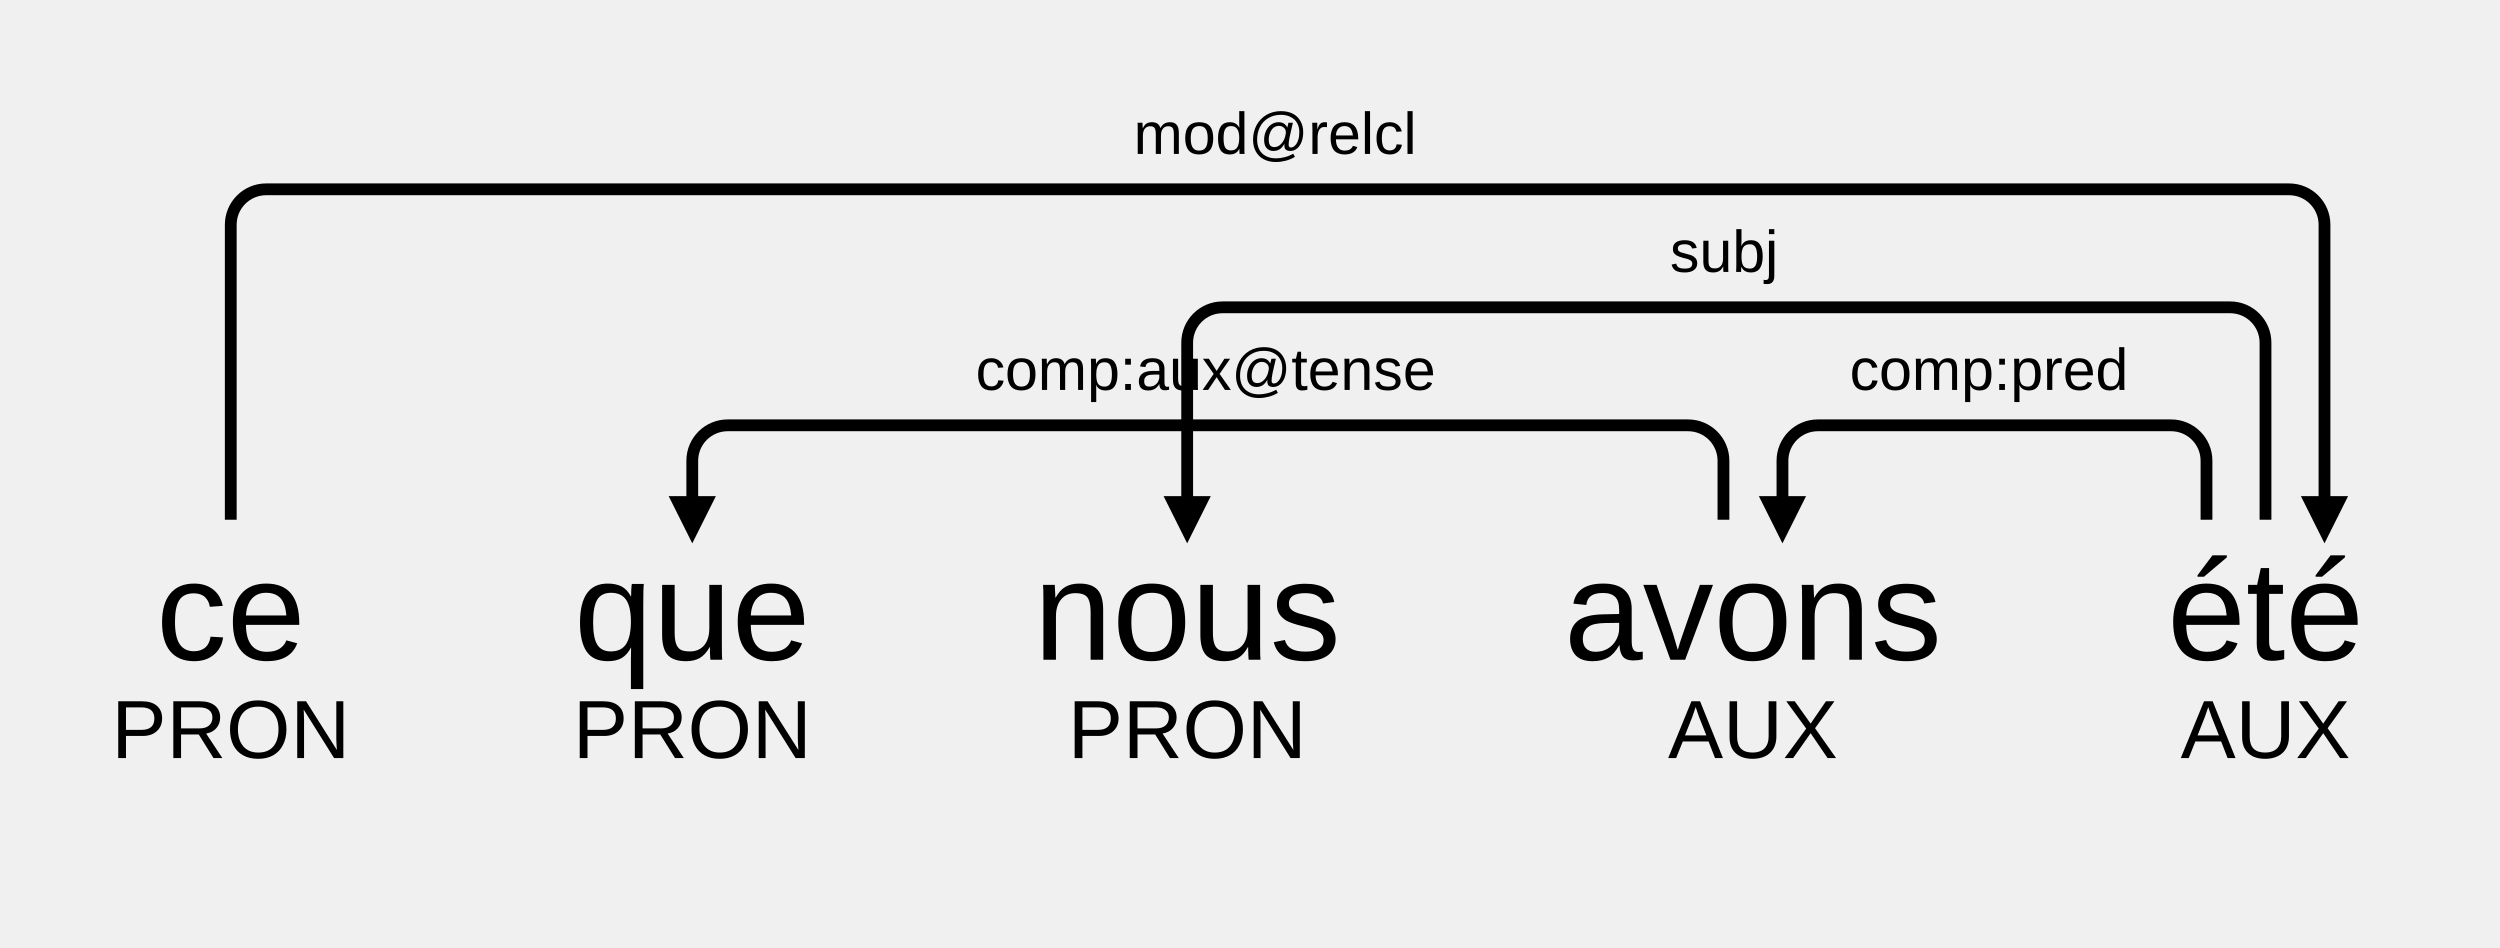
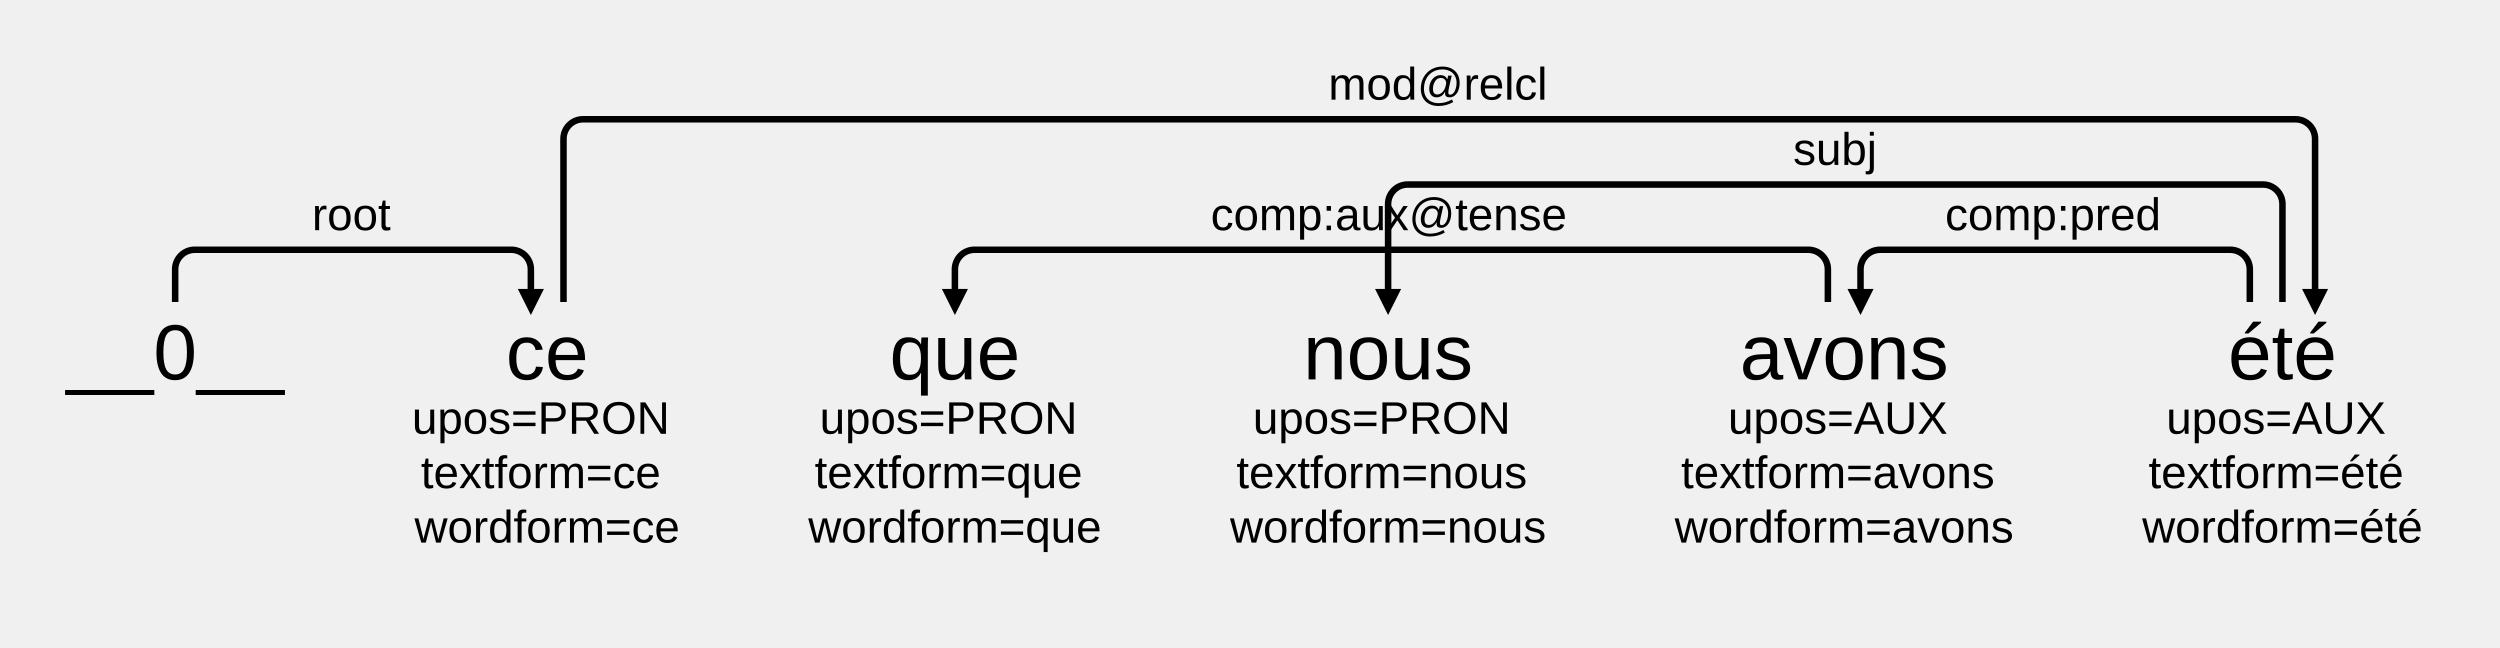
- <svg xmlns="http://www.w3.org/2000/svg" width="423.713" height="160.539">
-   <rect x="0" y="0" width="423.713" height="160.539" style="fill:transparent;fill-opacity:1;" />
-   <g transform="translate(0,114.8984) scale(2,2)">
-     <text id="word__N_1" x="19.555" y="-14.406" font-style="normal" font-weight="normal" fill="black" font-size="12" font-family="Arial" text-anchor="middle" text-align="center">
-       <tspan x="19.555" dy="12.863">ce</tspan>
+ <svg xmlns="http://www.w3.org/2000/svg" width="766.269" height="198.355">
+   <rect x="0" y="0" width="766.269" height="198.355" style="fill:white;fill-opacity:0;" />
+   <g transform="translate(0,119.3672) scale(2,2)">
+     <text id="word__N_0" x="26.843" y="-14.406" font-style="normal" font-weight="normal" fill="black" font-size="12" font-family="Arial" text-anchor="middle" text-align="center">
+       <tspan x="26.843" dy="12.863">__0__</tspan>
    </text>
-     <text id="subword__N_1" x="19.555" y="-1.543" fill="black" font-size="7" font-family="Arial" text-anchor="middle" text-align="center">
-       <tspan x="19.555" dy="8.337">PRON</tspan>
+     <text id="word__N_1" x="83.857" y="-14.406" font-style="normal" font-weight="normal" fill="black" font-size="12" font-family="Arial" text-anchor="middle" text-align="center">
+       <tspan x="83.857" dy="12.863">ce</tspan>
    </text>
-     <text id="word__N_2" x="58.665" y="-14.406" font-style="normal" font-weight="normal" fill="black" font-size="12" font-family="Arial" text-anchor="middle" text-align="center">
-       <tspan x="58.665" dy="12.863">que</tspan>
+     <text id="subword__N_1" x="83.857" y="-1.543" fill="black" font-size="7" font-family="Arial" text-anchor="middle" text-align="center">
+       <tspan x="83.857" dy="8.337">upos=PRON</tspan>
+       <tspan x="83.857" dy="8.337">textform=ce</tspan>
+       <tspan x="83.857" dy="8.337">wordform=ce</tspan>
    </text>
-     <text id="subword__N_2" x="58.665" y="-1.543" fill="black" font-size="7" font-family="Arial" text-anchor="middle" text-align="center">
-       <tspan x="58.665" dy="8.337">PRON</tspan>
+     <text id="word__N_2" x="146.342" y="-14.406" font-style="normal" font-weight="normal" fill="black" font-size="12" font-family="Arial" text-anchor="middle" text-align="center">
+       <tspan x="146.342" dy="12.863">que</tspan>
    </text>
-     <text id="word__N_3" x="100.604" y="-14.406" font-style="normal" font-weight="normal" fill="black" font-size="12" font-family="Arial" text-anchor="middle" text-align="center">
-       <tspan x="100.604" dy="12.863">nous</tspan>
+     <text id="subword__N_2" x="146.342" y="-1.543" fill="black" font-size="7" font-family="Arial" text-anchor="middle" text-align="center">
+       <tspan x="146.342" dy="8.337">upos=PRON</tspan>
+       <tspan x="146.342" dy="8.337">textform=que</tspan>
+       <tspan x="146.342" dy="8.337">wordform=que</tspan>
    </text>
-     <text id="subword__N_3" x="100.604" y="-1.543" fill="black" font-size="7" font-family="Arial" text-anchor="middle" text-align="center">
-       <tspan x="100.604" dy="8.337">PRON</tspan>
+     <text id="word__N_3" x="212.731" y="-14.406" font-style="normal" font-weight="normal" fill="black" font-size="12" font-family="Arial" text-anchor="middle" text-align="center">
+       <tspan x="212.731" dy="12.863">nous</tspan>
    </text>
-     <text id="word__N_4" x="148.55" y="-14.406" font-style="normal" font-weight="normal" fill="black" font-size="12" font-family="Arial" text-anchor="middle" text-align="center">
-       <tspan x="148.55" dy="12.863">avons</tspan>
+     <text id="subword__N_3" x="212.731" y="-1.543" fill="black" font-size="7" font-family="Arial" text-anchor="middle" text-align="center">
+       <tspan x="212.731" dy="8.337">upos=PRON</tspan>
+       <tspan x="212.731" dy="8.337">textform=nous</tspan>
+       <tspan x="212.731" dy="8.337">wordform=nous</tspan>
    </text>
-     <text id="subword__N_4" x="148.55" y="-1.543" fill="black" font-size="7" font-family="Arial" text-anchor="middle" text-align="center">
-       <tspan x="148.55" dy="8.337">AUX</tspan>
+     <text id="word__N_4" x="282.63" y="-14.406" font-style="normal" font-weight="normal" fill="black" font-size="12" font-family="Arial" text-anchor="middle" text-align="center">
+       <tspan x="282.63" dy="12.863">avons</tspan>
    </text>
-     <text id="word__N_5" x="191.984" y="-14.406" font-style="normal" font-weight="normal" fill="black" font-size="12" font-family="Arial" text-anchor="middle" text-align="center">
-       <tspan x="191.984" dy="12.863">été</tspan>
+     <text id="subword__N_4" x="282.63" y="-1.543" fill="black" font-size="7" font-family="Arial" text-anchor="middle" text-align="center">
+       <tspan x="282.63" dy="8.337">upos=AUX</tspan>
+       <tspan x="282.63" dy="8.337">textform=avons</tspan>
+       <tspan x="282.63" dy="8.337">wordform=avons</tspan>
    </text>
-     <text id="subword__N_5" x="191.984" y="-1.543" fill="black" font-size="7" font-family="Arial" text-anchor="middle" text-align="center">
-       <tspan x="191.984" dy="8.337">AUX</tspan>
+     <text id="word__N_5" x="349.794" y="-14.406" font-style="normal" font-weight="normal" fill="black" font-size="12" font-family="Arial" text-anchor="middle" text-align="center">
+       <tspan x="349.794" dy="12.863">été</tspan>
    </text>
+     <text id="subword__N_5" x="349.794" y="-1.543" fill="black" font-size="7" font-family="Arial" text-anchor="middle" text-align="center">
+       <tspan x="349.794" dy="8.337">upos=AUX</tspan>
+       <tspan x="349.794" dy="8.337">textform=été</tspan>
+       <tspan x="349.794" dy="8.337">wordform=été</tspan>
+     </text>
+     <marker id="markerendword_0" markerWidth="5" markerHeight="5" markerUnits="userSpaceOnUse" orient="auto" refX="2" refY="2">
+       <path d="M0,0 l4,2 l-4,2 z" style="fill:black;" />
+     </marker>
+     <text id="label__N_0__N_1__root" x="53.843" y="-24.406" style="fill:black;font-size:7px;font-family:Arial;text-anchor:middle;text-align:center">root</text>
+     <path style="marker-end:url(#markerendword_0);" stroke="black" fill="none" d="M 26.843,-13.406 26.843,-18.406 A 3 3 0 0 1 29.843,-21.406 L 78.357,-21.406 A 3 3 0 0 1 81.357,-18.406 L 81.357,-13.406" />
+     <marker id="markerendword_4" markerWidth="5" markerHeight="5" markerUnits="userSpaceOnUse" orient="auto" refX="2" refY="2">
+       <path d="M0,0 l4,2 l-4,2 z" style="fill:black;" />
+     </marker>
+     <text id="label__N_5__N_4__comp:pred" x="314.63" y="-24.406" style="fill:black;font-size:7px;font-family:Arial;text-anchor:middle;text-align:center">comp:pred</text>
+     <path style="marker-end:url(#markerendword_4);" stroke="black" fill="none" d="M 344.794,-13.406 344.794,-18.406 A 3 3 0 0 0 341.794,-21.406 L 288.13,-21.406 A 3 3 0 0 0 285.13,-18.406 L 285.13,-13.406" />
    <marker id="markerendword_2" markerWidth="5" markerHeight="5" markerUnits="userSpaceOnUse" orient="auto" refX="2" refY="2">
      <path d="M0,0 l4,2 l-4,2 z" style="fill:black;" />
    </marker>
-     <text id="label__N_5__N_4__comp:pred" x="168.55" y="-24.406" style="fill:black;font-size:5px;font-family:Arial;text-anchor:middle;text-align:center">comp:pred</text>
-     <path style="marker-end:url(#markerendword_2);" stroke="black" fill="none" d="M 186.984,-13.406 186.984,-18.406 A 3 3 0 0 0 183.984,-21.406 L 154.05,-21.406 A 3 3 0 0 0 151.05,-18.406 L 151.05,-13.406" />
-     <marker id="markerendword_0" markerWidth="5" markerHeight="5" markerUnits="userSpaceOnUse" orient="auto" refX="2" refY="2">
+     <text id="label__N_4__N_2__comp:aux@tense" x="212.842" y="-24.406" style="fill:black;font-size:7px;font-family:Arial;text-anchor:middle;text-align:center">comp:aux@tense</text>
+     <path style="marker-end:url(#markerendword_2);" stroke="black" fill="none" d="M 280.13,-13.406 280.13,-18.406 A 3 3 0 0 0 277.13,-21.406 L 149.342,-21.406 A 3 3 0 0 0 146.342,-18.406 L 146.342,-13.406" />
+     <marker id="markerendword_3" markerWidth="5" markerHeight="5" markerUnits="userSpaceOnUse" orient="auto" refX="2" refY="2">
      <path d="M0,0 l4,2 l-4,2 z" style="fill:black;" />
    </marker>
-     <text id="label__N_4__N_2__comp:aux@tense" x="102.165" y="-24.406" style="fill:black;font-size:5px;font-family:Arial;text-anchor:middle;text-align:center">comp:aux@tense</text>
-     <path style="marker-end:url(#markerendword_0);" stroke="black" fill="none" d="M 146.05,-13.406 146.05,-18.406 A 3 3 0 0 0 143.05,-21.406 L 61.665,-21.406 A 3 3 0 0 0 58.665,-18.406 L 58.665,-13.406" />
+     <text id="label__N_5__N_3__subj" x="281.231" y="-34.406" style="fill:black;font-size:7px;font-family:Arial;text-anchor:middle;text-align:center">subj</text>
+     <path style="marker-end:url(#markerendword_3);" stroke="black" fill="none" d="M 349.794,-13.406 349.794,-28.406 A 3 3 0 0 0 346.794,-31.406 L 215.731,-31.406 A 3 3 0 0 0 212.731,-28.406 L 212.731,-13.406" />
    <marker id="markerendword_1" markerWidth="5" markerHeight="5" markerUnits="userSpaceOnUse" orient="auto" refX="2" refY="2">
      <path d="M0,0 l4,2 l-4,2 z" style="fill:black;" />
    </marker>
-     <text id="label__N_5__N_3__subj" x="146.104" y="-34.406" style="fill:black;font-size:5px;font-family:Arial;text-anchor:middle;text-align:center">subj</text>
-     <path style="marker-end:url(#markerendword_1);" stroke="black" fill="none" d="M 191.984,-13.406 191.984,-28.406 A 3 3 0 0 0 188.984,-31.406 L 103.604,-31.406 A 3 3 0 0 0 100.604,-28.406 L 100.604,-13.406" />
-     <marker id="markerendword_3" markerWidth="5" markerHeight="5" markerUnits="userSpaceOnUse" orient="auto" refX="2" refY="2">
-       <path d="M0,0 l4,2 l-4,2 z" style="fill:black;" />
-     </marker>
-     <text id="label__N_1__N_5__mod@relcl" x="108.055" y="-44.406" style="fill:black;font-size:5px;font-family:Arial;text-anchor:middle;text-align:center">mod@relcl</text>
-     <path style="marker-end:url(#markerendword_3);" stroke="black" fill="none" d="M 19.555,-13.406 19.555,-38.406 A 3 3 0 0 1 22.555,-41.406 L 193.984,-41.406 A 3 3 0 0 1 196.984,-38.406 L 196.984,-13.406" />
+     <text id="label__N_1__N_5__mod@relcl" x="220.357" y="-44.406" style="fill:black;font-size:7px;font-family:Arial;text-anchor:middle;text-align:center">mod@relcl</text>
+     <path style="marker-end:url(#markerendword_1);" stroke="black" fill="none" d="M 86.357,-13.406 86.357,-38.406 A 3 3 0 0 1 89.357,-41.406 L 351.794,-41.406 A 3 3 0 0 1 354.794,-38.406 L 354.794,-13.406" />
  </g>
</svg>
